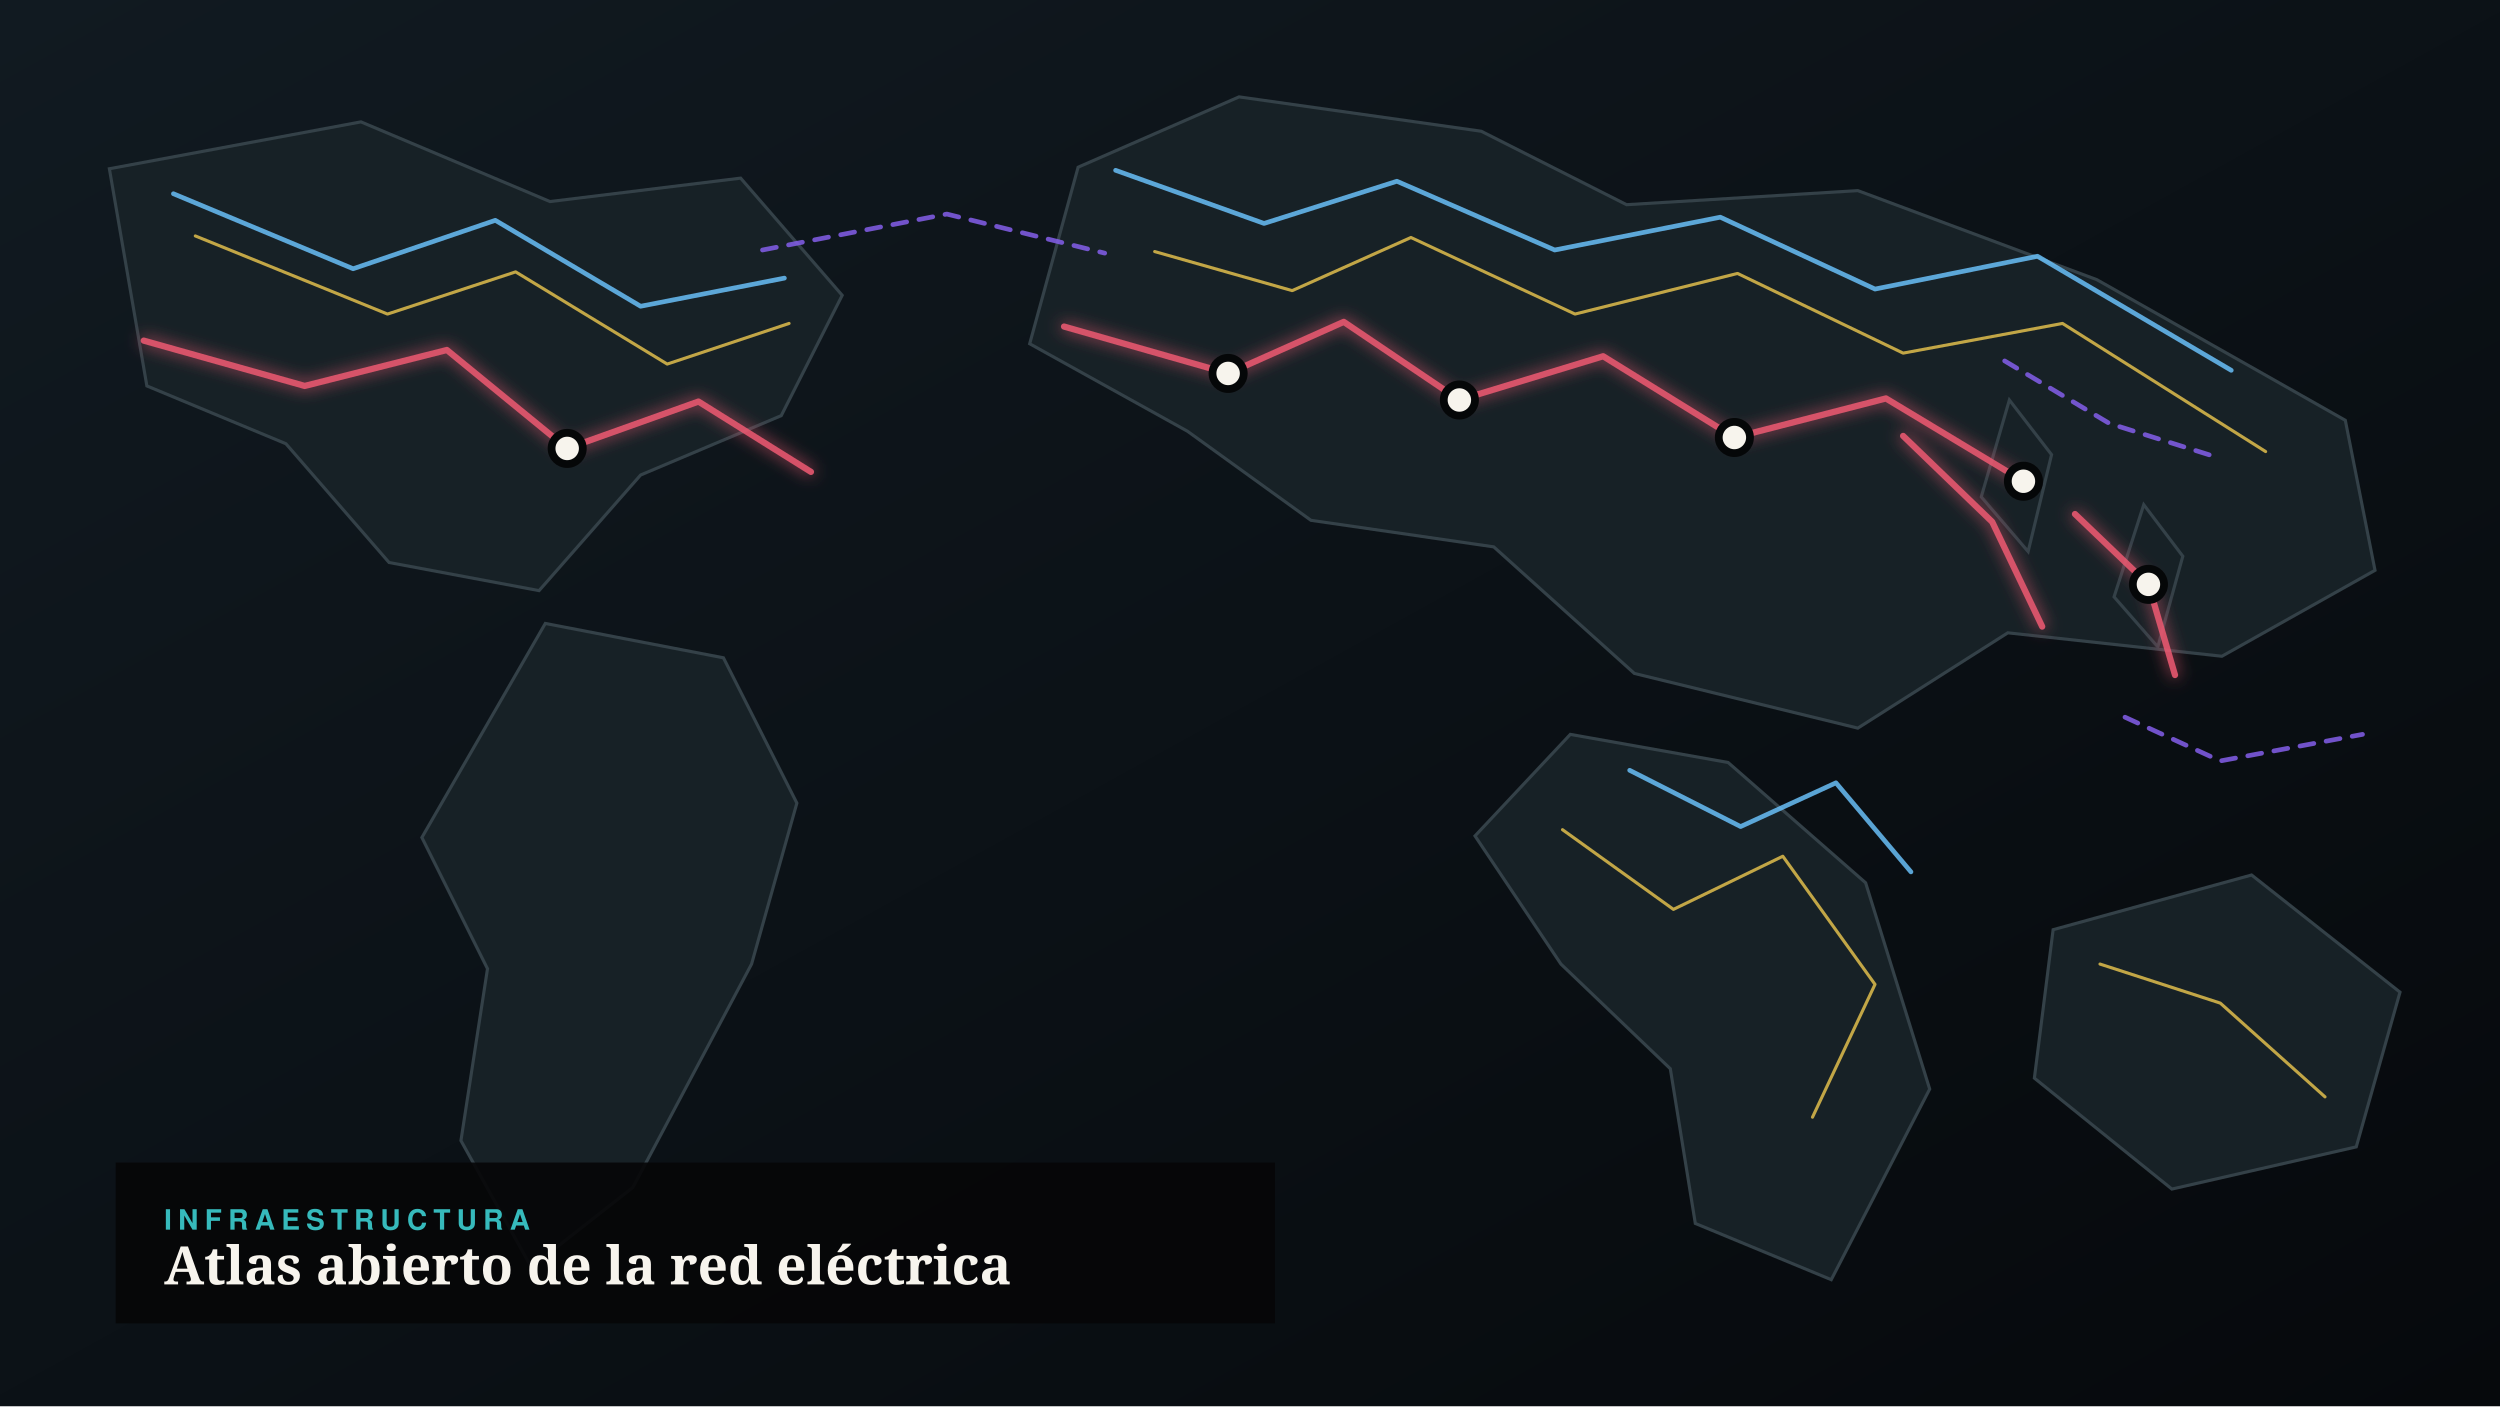
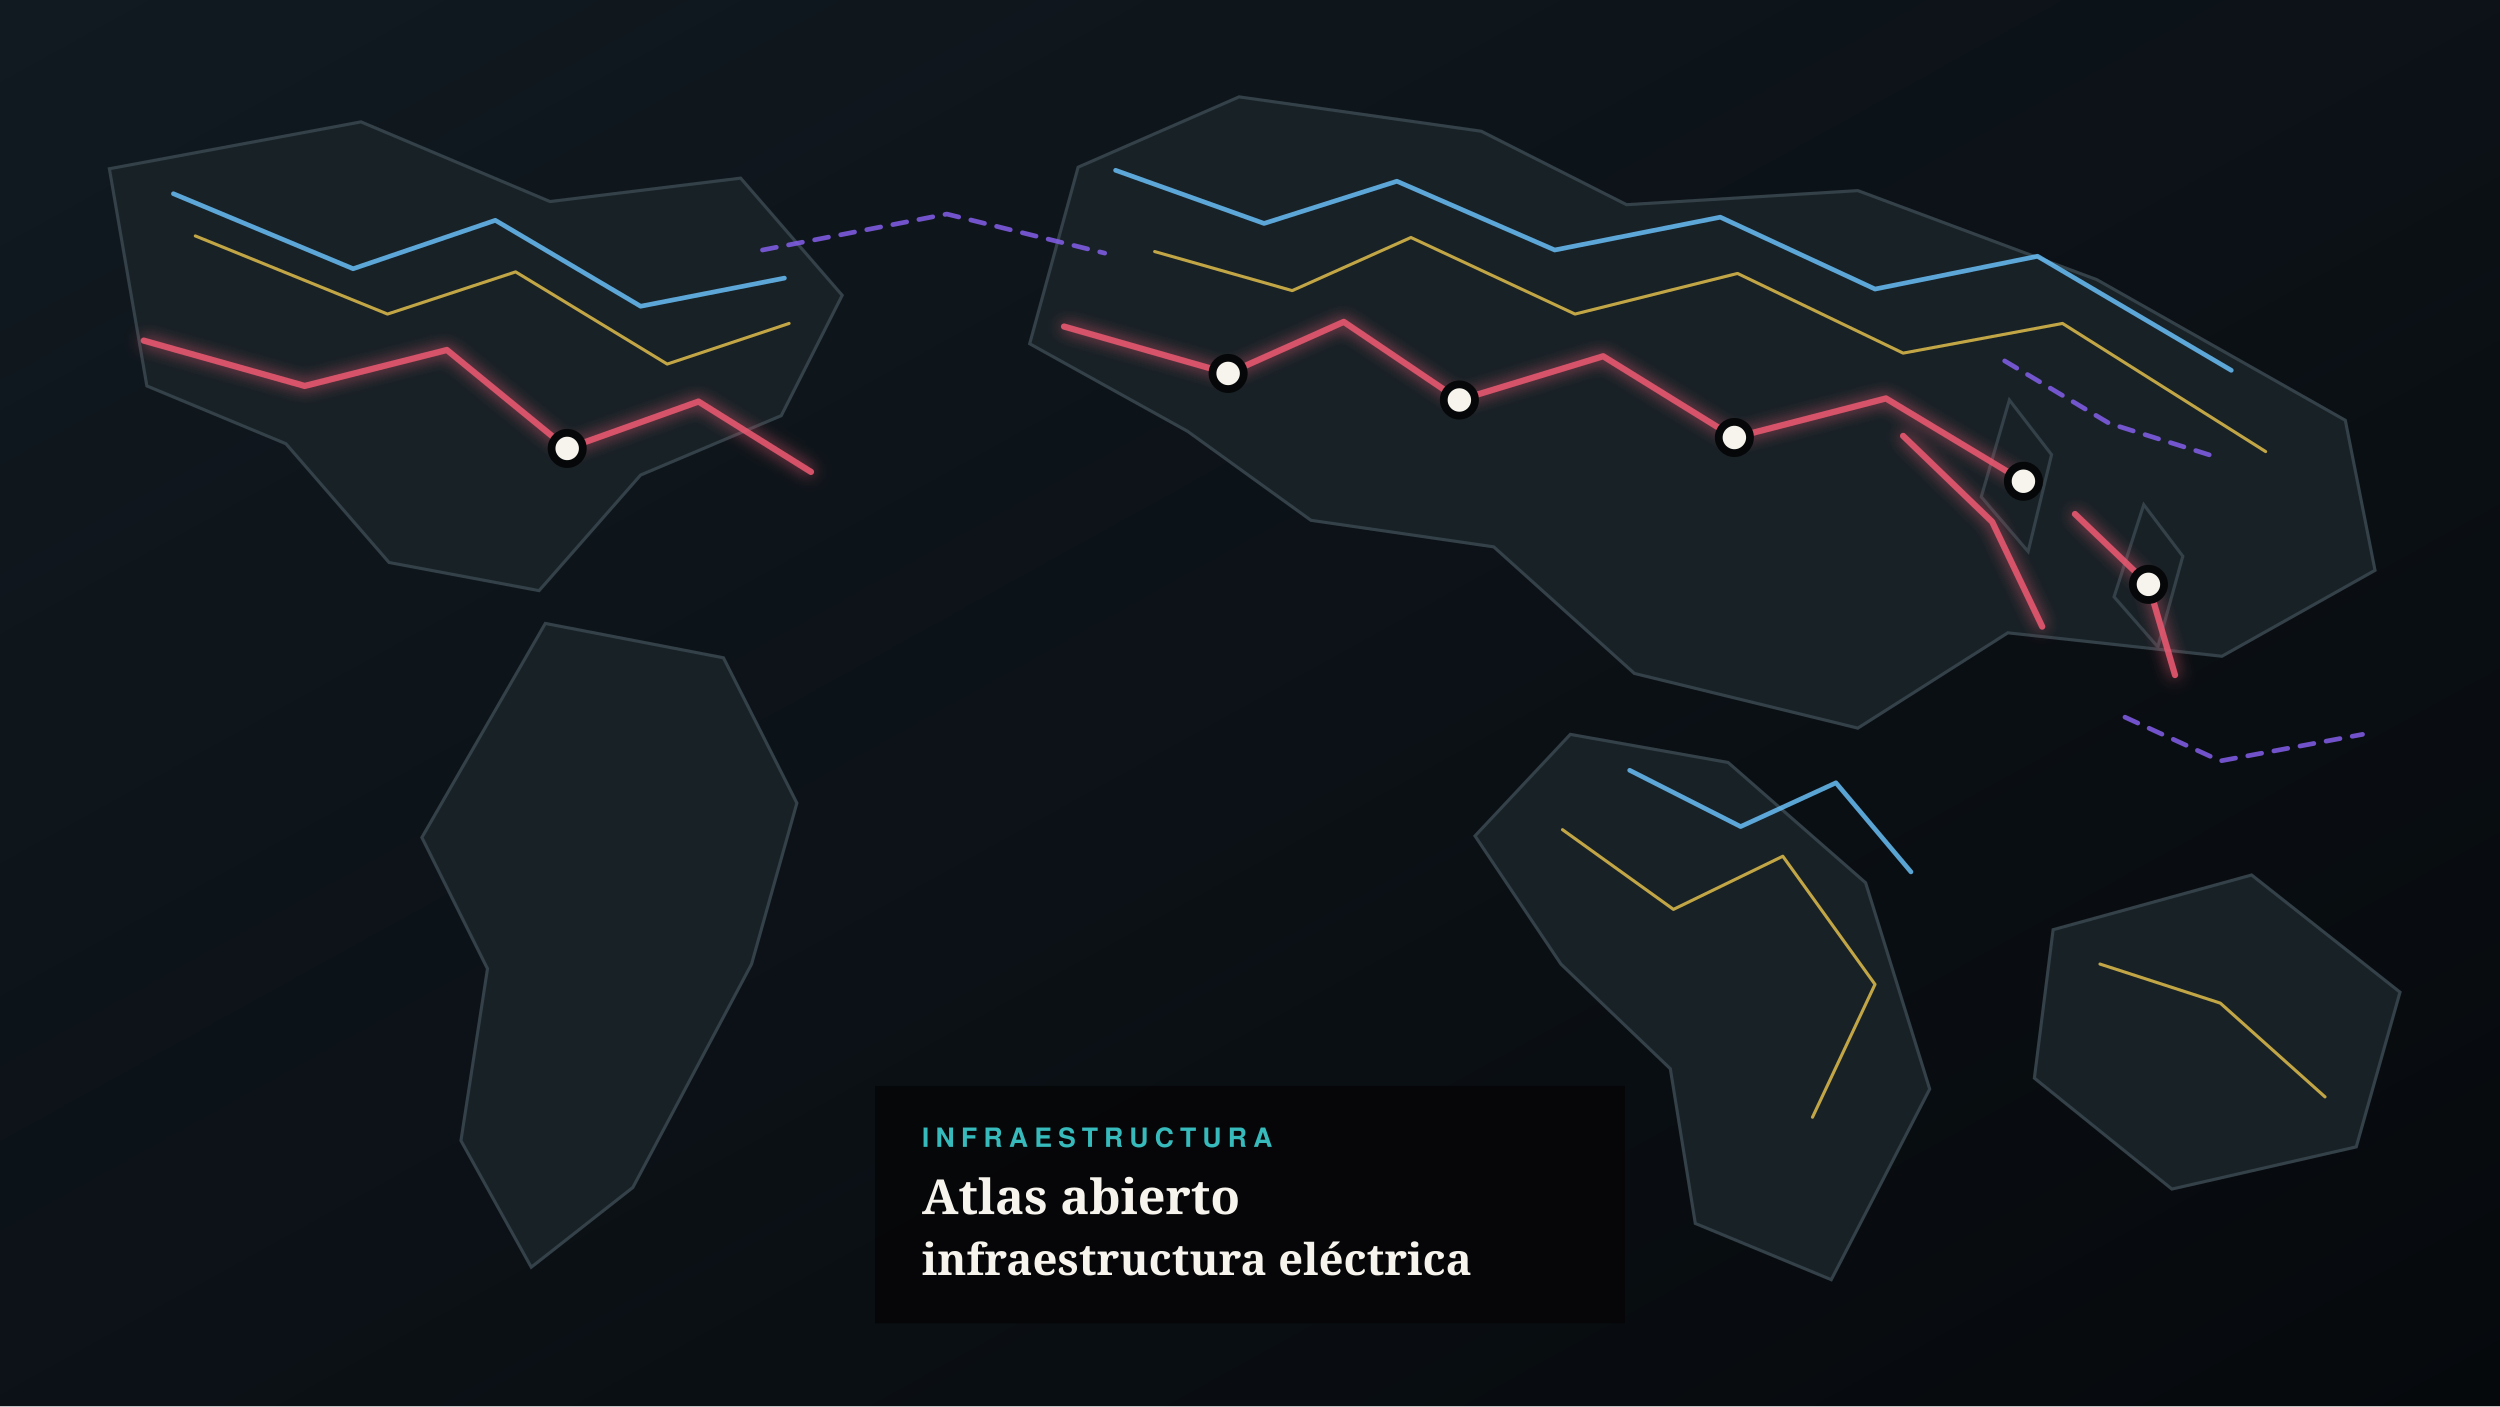
<svg xmlns="http://www.w3.org/2000/svg" viewBox="0 0 1600 900" role="img" aria-labelledby="title desc">
  <defs>
    <linearGradient id="sea" x1="0" y1="0" x2="1" y2="1">
      <stop offset="0" stop-color="#111a21" />
      <stop offset="1" stop-color="#06090c" />
    </linearGradient>
    <filter id="glow" x="-30%" y="-30%" width="160%" height="160%">
      <feGaussianBlur stdDeviation="5" result="blur" />
      <feMerge>
        <feMergeNode in="blur" />
        <feMergeNode in="SourceGraphic" />
      </feMerge>
    </filter>
  </defs>
  <rect width="1600" height="900" fill="url(#sea)" />
  <g fill="#172126" stroke="#344148" stroke-width="2">
    <path d="M70 108 231 78 352 129 474 114 539 189 500 266 410 304 345 378 249 360 183 284 94 247Z" />
    <path d="M349 399 463 421 510 514 481 617 405 760 340 811 295 730 312 620 270 536Z" />
    <path d="M690 107 793 62 948 84 1041 131 1189 122 1342 179 1501 269 1520 365 1422 420 1285 405 1189 466 1046 431 956 350 839 333 760 276 659 220Z" />
    <path d="M1005 470 1106 488 1194 565 1235 697 1172 819 1085 783 1069 684 999 617 944 535Z" />
    <path d="M1314 595 1441 560 1536 635 1508 734 1390 761 1302 690Z" />
    <path d="M1286 256 1313 291 1298 353 1268 318Z" />
    <path d="M1372 323 1397 356 1381 414 1353 382Z" />
  </g>
  <g fill="none" stroke-linecap="round" stroke-linejoin="round">
    <g stroke="#f2cc50" stroke-width="2" opacity=".78">
      <path d="M125 151 248 201 330 174 427 233 505 207" />
      <path d="M739 161 827 186 903 152 1008 201 1112 175 1218 226 1320 207 1450 289" />
      <path d="M1000 531 1071 582 1141 548 1200 630 1160 715" />
      <path d="M1344 617 1421 642 1488 702" />
    </g>
    <g stroke="#ef5a72" stroke-width="4" opacity=".88" filter="url(#glow)">
      <path d="M92 218 195 247 286 224 363 287 447 257 519 302" />
      <path d="M681 209 786 239 860 206 934 256 1026 228 1110 280 1207 255 1295 308" />
      <path d="M1218 279 1275 334 1307 401" />
      <path d="M1328 329 1375 374 1392 432" />
    </g>
    <g stroke="#6bc4ff" stroke-width="3" opacity=".82">
      <path d="M111 124 226 172 317 141 410 196 502 178" />
      <path d="M714 109 809 143 894 116 995 160 1101 139 1200 185 1304 164 1428 237" />
      <path d="M1043 493 1114 529 1175 501 1223 558" />
    </g>
    <g stroke="#845eea" stroke-width="3" stroke-dasharray="9 8" opacity=".85">
      <path d="M488 160 606 137 707 162" />
      <path d="M1283 231 1350 271 1420 293" />
      <path d="M1360 459 1421 487 1512 470" />
    </g>
  </g>
  <g fill="#f7f4ed" stroke="#050708" stroke-width="5">
    <circle cx="363" cy="287" r="10" />
    <circle cx="786" cy="239" r="10" />
    <circle cx="934" cy="256" r="10" />
    <circle cx="1110" cy="280" r="10" />
    <circle cx="1295" cy="308" r="10" />
    <circle cx="1375" cy="374" r="10" />
  </g>
-   <g transform="translate(74 744)">
-     <rect width="742" height="103" fill="#050607" opacity=".9" />
-     <text x="31" y="43" fill="#36babc" font-family="Helvetica,Arial,sans-serif" font-size="18" font-weight="700" letter-spacing="4">INFRAESTRUCTURA</text>
-     <text x="31" y="78" fill="#f7f4ed" font-family="Georgia,serif" font-size="34" font-weight="700">Atlas abierto de la red eléctrica</text>
+   <g transform="translate(560 695)">
+     <rect width="480" height="152" fill="#050607" opacity=".9" />
+     <text x="30" y="39" fill="#36babc" font-family="Helvetica,Arial,sans-serif" font-size="17" font-weight="700" letter-spacing="4">INFRAESTRUCTURA</text>
+     <text x="30" y="82" fill="#f7f4ed" font-family="Georgia,serif" font-size="31" font-weight="700">Atlas abierto</text>
+     <text x="30" y="121" fill="#f7f4ed" font-family="Georgia,serif" font-size="28" font-weight="700">infraestructura eléctrica</text>
  </g>
</svg>
